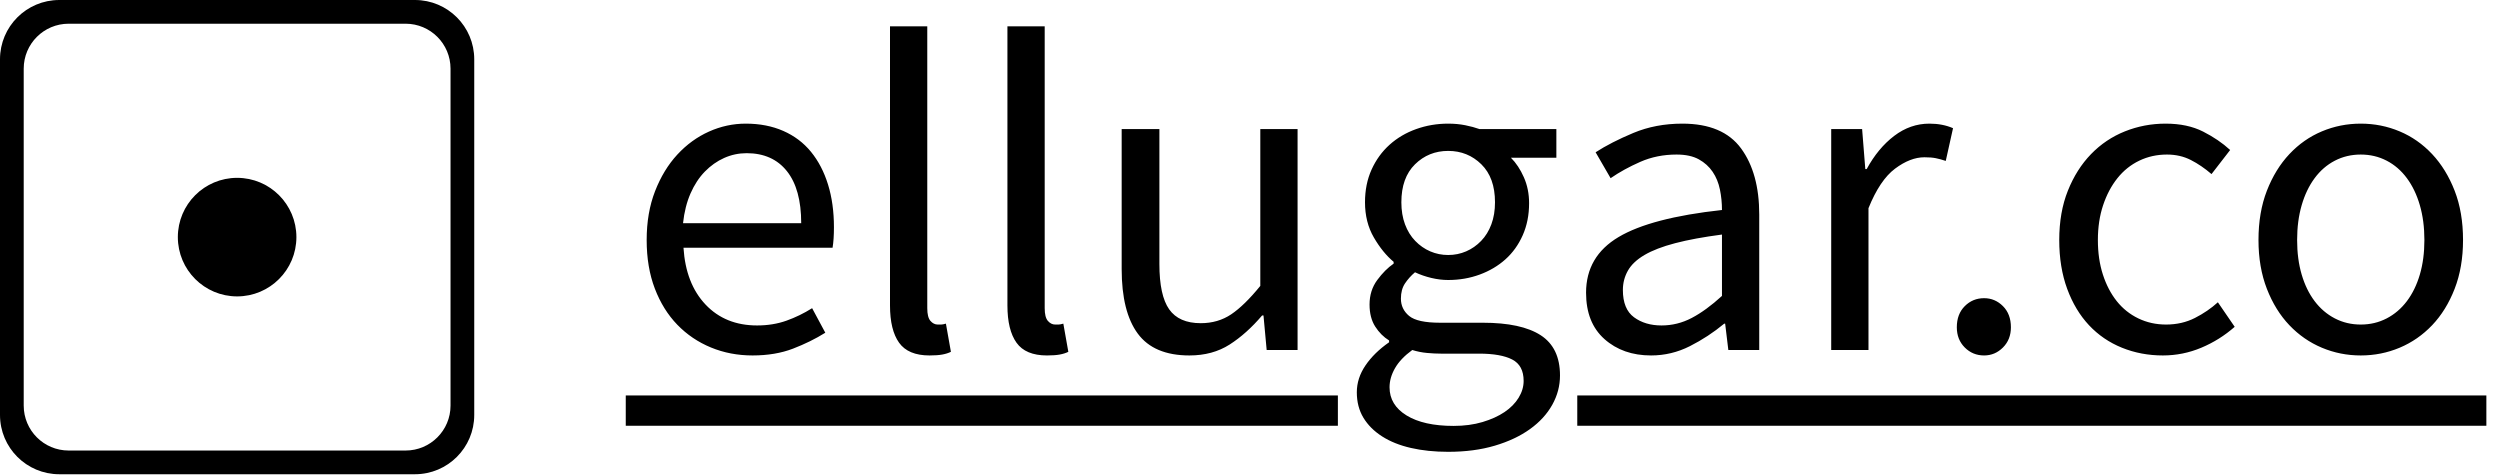
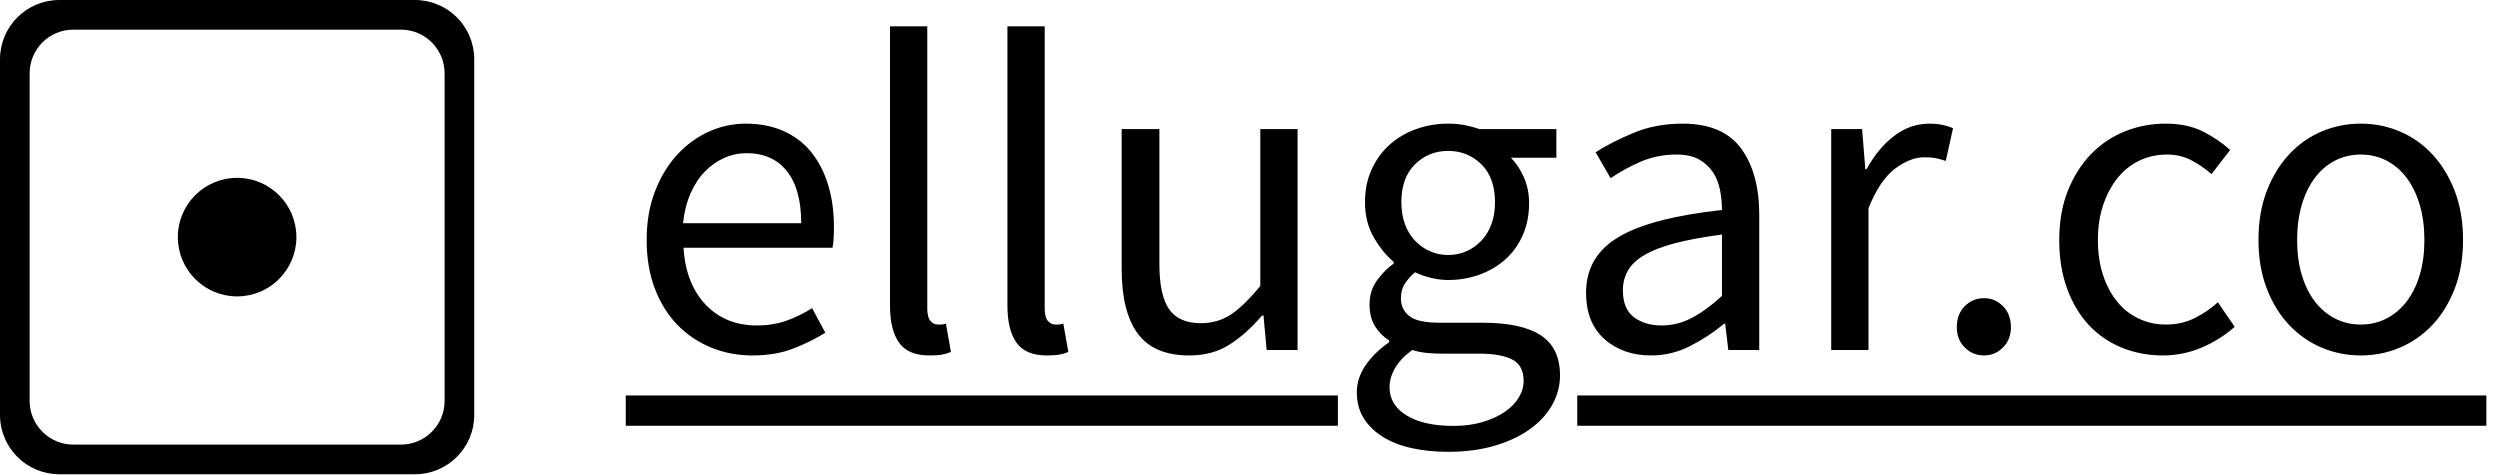
<svg xmlns="http://www.w3.org/2000/svg" width="1650px" height="313px" viewBox="0 0 1650 313" version="1.1">
  <defs />
  <g id="Web" stroke="none" stroke-width="1" fill="none" fill-rule="evenodd">
    <g id="logo" fill="#000000">
      <g id="ellugar_white">
-         <g>
-           <path d="M15.65,45.305 L15.65,267.695 C15.65,284.076 28.925,297.35 45.305,297.35 L267.695,297.35 C284.076,297.35 297.35,284.075 297.35,267.695 L297.35,45.305 C297.35,28.924 284.075,15.65 267.695,15.65 L45.305,15.65 C28.924,15.65 15.65,28.925 15.65,45.305 Z M0,39.127 C0,17.518 17.513,0 39.127,0 L273.873,0 C295.482,0 313,17.513 313,39.127 L313,273.873 C313,295.482 295.487,313 273.873,313 L39.127,313 C17.518,313 0,295.487 0,273.873 L0,39.127 Z" id="Border" fill-rule="nonzero" />
-           <circle id="Dot" cx="156.5" cy="156.5" r="39.125" />
+         <path d="M19.562,48.393 L19.562,264.607 C19.562,280.532 32.469,293.438 48.393,293.438 L264.607,293.438 C280.532,293.438 293.438,280.531 293.438,264.607 L293.438,48.393 C293.438,32.468 280.531,19.562 264.607,19.562 L48.393,19.562 C32.468,19.562 19.562,32.469 19.562,48.393 Z M0,39.127 C0,17.518 17.513,0 39.127,0 L273.873,0 C295.482,0 313,17.513 313,39.127 L313,273.873 C313,295.482 295.487,313 273.873,313 L39.127,313 C17.518,313 0,295.487 0,273.873 L0,39.127 Z" id="Border" fill-rule="nonzero" />
+         <circle id="Dot" fill-rule="evenodd" cx="156.5" cy="156.5" r="39.125" />
+       </g>
+       <g id="ellugar.co_text" transform="translate(413, 17)">
+         <path d="M13.8,141.4 C13.8,129.4 15.65,118.65 19.35,109.15 C23.05,99.65 27.95,91.6 34.05,85 C40.15,78.4 47.1,73.35 54.9,69.85 C62.7,66.35 70.8,64.6 79.2,64.6 C88.4,64.6 96.65,66.2 103.95,69.4 C111.25,72.6 117.35,77.2 122.25,83.2 C127.15,89.2 130.9,96.4 133.5,104.8 C136.1,113.2 137.4,122.6 137.4,133 C137.4,138.4 137.1,142.9 136.5,146.5 L38.1,146.5 C39.1,162.3 43.95,174.8 52.65,184 C61.35,193.2 72.7,197.8 86.7,197.8 C93.7,197.8 100.15,196.75 106.05,194.65 C111.95,192.55 117.6,189.8 123,186.4 L131.7,202.6 C125.3,206.6 118.2,210.1 110.4,213.1 C102.6,216.1 93.7,217.6 83.7,217.6 C73.9,217.6 64.75,215.85 56.25,212.35 C47.75,208.85 40.35,203.85 34.05,197.35 C27.75,190.85 22.8,182.9 19.2,173.5 C15.6,164.1 13.8,153.4 13.8,141.4 Z M115.8,130.3 C115.8,115.3 112.65,103.85 106.35,95.95 C100.05,88.05 91.2,84.1 79.8,84.1 C74.6,84.1 69.65,85.15 64.95,87.25 C60.25,89.35 56,92.35 52.2,96.25 C48.4,100.15 45.25,104.95 42.75,110.65 C40.25,116.35 38.6,122.9 37.8,130.3 L115.8,130.3 Z M174.4,0.4 L199,0.4 L199,186.4 C199,190.4 199.7,193.2 201.1,194.8 C202.5,196.4 204.1,197.2 205.9,197.2 L208.15,197.2 C208.85,197.2 209.9,197 211.3,196.6 L214.6,215.2 C213,216 211.1,216.6 208.9,217 C206.7,217.4 203.9,217.6 200.5,217.6 C191.1,217.6 184.4,214.8 180.4,209.2 C176.4,203.6 174.4,195.4 174.4,184.6 L174.4,0.4 Z M251.9,0.4 L276.5,0.4 L276.5,186.4 C276.5,190.4 277.2,193.2 278.6,194.8 C280,196.4 281.6,197.2 283.4,197.2 L285.65,197.2 C286.35,197.2 287.4,197 288.8,196.6 L292.1,215.2 C290.5,216 288.6,216.6 286.4,217 C284.2,217.4 281.4,217.6 278,217.6 C268.6,217.6 261.9,214.8 257.9,209.2 C253.9,203.6 251.9,195.4 251.9,184.6 L251.9,0.4 Z M327.3,68.2 L352.2,68.2 L352.2,157.3 C352.2,171.1 354.35,181.05 358.65,187.15 C362.95,193.25 369.9,196.3 379.5,196.3 C387.1,196.3 393.8,194.35 399.6,190.45 C405.4,186.55 411.8,180.3 418.8,171.7 L418.8,68.2 L443.4,68.2 L443.4,214 L423,214 L420.9,191.2 L420,191.2 C413.2,199.2 406.05,205.6 398.55,210.4 C391.05,215.2 382.2,217.6 372,217.6 C356.4,217.6 345.05,212.8 337.95,203.2 C330.85,193.6 327.3,179.4 327.3,160.6 L327.3,68.2 Z M504.1,238.6 C504.1,246.4 507.85,252.6 515.35,257.2 C522.85,261.8 533.2,264.1 546.4,264.1 C553.4,264.1 559.75,263.25 565.45,261.55 C571.15,259.85 576,257.65 580,254.95 C584,252.25 587.1,249.1 589.3,245.5 C591.5,241.9 592.6,238.2 592.6,234.4 C592.6,227.6 590.1,222.9 585.1,220.3 C580.1,217.7 572.8,216.4 563.2,216.4 L538,216.4 C535.2,216.4 532.15,216.25 528.85,215.95 C525.55,215.65 522.3,215 519.1,214 C513.9,217.8 510.1,221.8 507.7,226 C505.3,230.2 504.1,234.4 504.1,238.6 Z M482.5,241.9 C482.5,235.7 484.4,229.8 488.2,224.2 C492,218.6 497.2,213.5 503.8,208.9 L503.8,207.7 C500.2,205.5 497.15,202.45 494.65,198.55 C492.15,194.65 490.9,189.8 490.9,184 C490.9,177.8 492.6,172.4 496,167.8 C499.4,163.2 503,159.6 506.8,157 L506.8,155.8 C502,151.8 497.65,146.45 493.75,139.75 C489.85,133.05 487.9,125.3 487.9,116.5 C487.9,108.5 489.35,101.3 492.25,94.9 C495.15,88.5 499.1,83.05 504.1,78.55 C509.1,74.05 514.95,70.6 521.65,68.2 C528.35,65.8 535.4,64.6 542.8,64.6 C546.8,64.6 550.55,64.95 554.05,65.65 C557.55,66.35 560.7,67.2 563.5,68.2 L614.2,68.2 L614.2,87.1 L584.2,87.1 C587.6,90.5 590.45,94.8 592.75,100 C595.05,105.2 596.2,110.9 596.2,117.1 C596.2,124.9 594.8,131.95 592,138.25 C589.2,144.55 585.4,149.85 580.6,154.15 C575.8,158.45 570.15,161.8 563.65,164.2 C557.15,166.6 550.2,167.8 542.8,167.8 C539.2,167.8 535.5,167.35 531.7,166.45 C527.9,165.55 524.3,164.3 520.9,162.7 C518.3,164.9 516.1,167.35 514.3,170.05 C512.5,172.75 511.6,176.1 511.6,180.1 C511.6,184.7 513.4,188.5 517,191.5 C520.6,194.5 527.4,196 537.4,196 L565.6,196 C582.6,196 595.35,198.75 603.85,204.25 C612.35,209.75 616.6,218.6 616.6,230.8 C616.6,237.6 614.9,244.05 611.5,250.15 C608.1,256.25 603.2,261.6 596.8,266.2 C590.4,270.8 582.65,274.45 573.55,277.15 C564.45,279.85 554.2,281.2 542.8,281.2 C533.8,281.2 525.6,280.35 518.2,278.65 C510.8,276.95 504.45,274.4 499.15,271 C493.85,267.6 489.75,263.5 486.85,258.7 C483.95,253.9 482.5,248.3 482.5,241.9 Z M542.8,151.3 C547,151.3 550.95,150.5 554.65,148.9 C558.35,147.3 561.65,145 564.55,142 C567.45,139 569.7,135.35 571.3,131.05 C572.9,126.75 573.7,121.9 573.7,116.5 C573.7,105.7 570.7,97.35 564.7,91.45 C558.7,85.55 551.4,82.6 542.8,82.6 C534.2,82.6 526.9,85.55 520.9,91.45 C514.9,97.35 511.9,105.7 511.9,116.5 C511.9,121.9 512.7,126.75 514.3,131.05 C515.9,135.35 518.15,139 521.05,142 C523.95,145 527.25,147.3 530.95,148.9 C534.65,150.5 538.6,151.3 542.8,151.3 Z M633.8,176.2 C633.8,160.2 640.95,147.95 655.25,139.45 C669.55,130.95 692.3,125 723.5,121.6 C723.5,117 723.05,112.5 722.15,108.1 C721.25,103.7 719.65,99.8 717.35,96.4 C715.05,93 712,90.25 708.2,88.15 C704.4,86.05 699.5,85 693.5,85 C684.9,85 676.95,86.6 669.65,89.8 C662.35,93 655.8,96.6 650,100.6 L640.1,83.5 C646.9,79.1 655.2,74.85 665,70.75 C674.8,66.65 685.6,64.6 697.4,64.6 C715.2,64.6 728.1,70.05 736.1,80.95 C744.1,91.85 748.1,106.4 748.1,124.6 L748.1,214 L727.7,214 L725.6,196.6 L725,196.6 C718,202.4 710.45,207.35 702.35,211.45 C694.25,215.55 685.7,217.6 676.7,217.6 C664.3,217.6 654.05,214 645.95,206.8 C637.85,199.6 633.8,189.4 633.8,176.2 Z M658.1,174.4 C658.1,182.8 660.55,188.8 665.45,192.4 C670.35,196 676.4,197.8 683.6,197.8 C690.6,197.8 697.25,196.15 703.55,192.85 C709.85,189.55 716.5,184.7 723.5,178.3 L723.5,137.8 C711.3,139.4 701,141.3 692.6,143.5 C684.2,145.7 677.45,148.3 672.35,151.3 C667.25,154.3 663.6,157.75 661.4,161.65 C659.2,165.55 658.1,169.8 658.1,174.4 Z M795.6,68.2 L816,68.2 L818.1,94.6 L819,94.6 C824,85.4 830.05,78.1 837.15,72.7 C844.25,67.3 852,64.6 860.4,64.6 C866.2,64.6 871.4,65.6 876,67.6 L871.2,89.2 C868.8,88.4 866.6,87.8 864.6,87.4 C862.6,87 860.1,86.8 857.1,86.8 C850.9,86.8 844.45,89.3 837.75,94.3 C831.05,99.3 825.2,108 820.2,120.4 L820.2,214 L795.6,214 L795.6,68.2 Z M878.5,199 C878.5,193.2 880.25,188.55 883.75,185.05 C887.25,181.55 891.5,179.8 896.5,179.8 C901.3,179.8 905.45,181.55 908.95,185.05 C912.45,188.55 914.2,193.2 914.2,199 C914.2,204.4 912.45,208.85 908.95,212.35 C905.45,215.85 901.3,217.6 896.5,217.6 C891.5,217.6 887.25,215.85 883.75,212.35 C880.25,208.85 878.5,204.4 878.5,199 Z M946.1,141.4 C946.1,129.2 948,118.35 951.8,108.85 C955.6,99.35 960.7,91.3 967.1,84.7 C973.5,78.1 980.95,73.1 989.45,69.7 C997.95,66.3 1006.9,64.6 1016.3,64.6 C1025.9,64.6 1034.15,66.35 1041.05,69.85 C1047.95,73.35 1053.9,77.4 1058.9,82 L1046.6,97.9 C1042.2,94.1 1037.65,91 1032.95,88.6 C1028.25,86.2 1023,85 1017.2,85 C1010.6,85 1004.5,86.35 998.9,89.05 C993.3,91.75 988.5,95.6 984.5,100.6 C980.5,105.6 977.35,111.55 975.05,118.45 C972.75,125.35 971.6,133 971.6,141.4 C971.6,149.8 972.7,157.4 974.9,164.2 C977.1,171 980.15,176.85 984.05,181.75 C987.95,186.65 992.7,190.45 998.3,193.15 C1003.9,195.85 1010,197.2 1016.6,197.2 C1023.6,197.2 1029.95,195.75 1035.65,192.85 C1041.35,189.95 1046.4,186.5 1050.8,182.5 L1061.9,198.7 C1055.3,204.5 1047.95,209.1 1039.85,212.5 C1031.75,215.9 1023.3,217.6 1014.5,217.6 C1004.9,217.6 995.9,215.9 987.5,212.5 C979.1,209.1 971.85,204.15 965.75,197.65 C959.65,191.15 954.85,183.15 951.35,173.65 C947.85,164.15 946.1,153.4 946.1,141.4 Z M1077.6,141.4 C1077.6,129.2 1079.45,118.35 1083.15,108.85 C1086.85,99.35 1091.8,91.3 1098,84.7 C1104.2,78.1 1111.35,73.1 1119.45,69.7 C1127.55,66.3 1136.1,64.6 1145.1,64.6 C1154.1,64.6 1162.65,66.3 1170.75,69.7 C1178.85,73.1 1186,78.1 1192.2,84.7 C1198.4,91.3 1203.35,99.35 1207.05,108.85 C1210.75,118.35 1212.6,129.2 1212.6,141.4 C1212.6,153.4 1210.75,164.15 1207.05,173.65 C1203.35,183.15 1198.4,191.15 1192.2,197.65 C1186,204.15 1178.85,209.1 1170.75,212.5 C1162.65,215.9 1154.1,217.6 1145.1,217.6 C1136.1,217.6 1127.55,215.9 1119.45,212.5 C1111.35,209.1 1104.2,204.15 1098,197.65 C1091.8,191.15 1086.85,183.15 1083.15,173.65 C1079.45,164.15 1077.6,153.4 1077.6,141.4 Z M1103.1,141.4 C1103.1,149.8 1104.1,157.4 1106.1,164.2 C1108.1,171 1110.95,176.85 1114.65,181.75 C1118.35,186.65 1122.8,190.45 1128,193.15 C1133.2,195.85 1138.9,197.2 1145.1,197.2 C1151.3,197.2 1157,195.85 1162.2,193.15 C1167.4,190.45 1171.85,186.65 1175.55,181.75 C1179.25,176.85 1182.1,171 1184.1,164.2 C1186.1,157.4 1187.1,149.8 1187.1,141.4 C1187.1,133 1186.1,125.35 1184.1,118.45 C1182.1,111.55 1179.25,105.6 1175.55,100.6 C1171.85,95.6 1167.4,91.75 1162.2,89.05 C1157,86.35 1151.3,85 1145.1,85 C1138.9,85 1133.2,86.35 1128,89.05 C1122.8,91.75 1118.35,95.6 1114.65,100.6 C1110.95,105.6 1108.1,111.55 1106.1,118.45 C1104.1,125.35 1103.1,133 1103.1,141.4 Z" id="ellugar.co" />
+         <g id="Underline" stroke-width="1" transform="translate(0, 244)">
+           <rect id="2" x="0" y="0" width="470" height="20" />
+           <rect id="1" x="628" y="0" width="600" height="20" />
        </g>
-       </g>
-       <path d="M426.8,158.4 C426.8,146.4 428.65,135.65 432.35,126.15 C436.05,116.65 440.95,108.6 447.05,102 C453.15,95.4 460.1,90.35 467.9,86.85 C475.7,83.35 483.8,81.6 492.2,81.6 C501.4,81.6 509.65,83.2 516.95,86.4 C524.25,89.6 530.35,94.2 535.25,100.2 C540.15,106.2 543.9,113.4 546.5,121.8 C549.1,130.2 550.4,139.6 550.4,150 C550.4,155.4 550.1,159.9 549.5,163.5 L451.1,163.5 C452.1,179.3 456.95,191.8 465.65,201 C474.35,210.2 485.7,214.8 499.7,214.8 C506.7,214.8 513.15,213.75 519.05,211.65 C524.95,209.55 530.6,206.8 536,203.4 L544.7,219.6 C538.3,223.6 531.2,227.1 523.4,230.1 C515.6,233.1 506.7,234.6 496.7,234.6 C486.9,234.6 477.75,232.85 469.25,229.35 C460.75,225.85 453.35,220.85 447.05,214.35 C440.75,207.85 435.8,199.9 432.2,190.5 C428.6,181.1 426.8,170.4 426.8,158.4 Z M528.8,147.3 C528.8,132.3 525.65,120.85 519.35,112.95 C513.05,105.05 504.2,101.1 492.8,101.1 C487.6,101.1 482.65,102.15 477.95,104.25 C473.25,106.35 469,109.35 465.2,113.25 C461.4,117.15 458.25,121.95 455.75,127.65 C453.25,133.35 451.6,139.9 450.8,147.3 L528.8,147.3 Z M587.4,17.4 L612,17.4 L612,203.4 C612,207.4 612.7,210.2 614.1,211.8 C615.5,213.4 617.1,214.2 618.9,214.2 L621.15,214.2 C621.85,214.2 622.9,214 624.3,213.6 L627.6,232.2 C626,233 624.1,233.6 621.9,234 C619.7,234.4 616.9,234.6 613.5,234.6 C604.1,234.6 597.4,231.8 593.4,226.2 C589.4,220.6 587.4,212.4 587.4,201.6 L587.4,17.4 Z M664.9,17.4 L689.5,17.4 L689.5,203.4 C689.5,207.4 690.2,210.2 691.6,211.8 C693,213.4 694.6,214.2 696.4,214.2 L698.65,214.2 C699.35,214.2 700.4,214 701.8,213.6 L705.1,232.2 C703.5,233 701.6,233.6 699.4,234 C697.2,234.4 694.4,234.6 691,234.6 C681.6,234.6 674.9,231.8 670.9,226.2 C666.9,220.6 664.9,212.4 664.9,201.6 L664.9,17.4 Z M740.3,85.2 L765.2,85.2 L765.2,174.3 C765.2,188.1 767.35,198.05 771.65,204.15 C775.95,210.25 782.9,213.3 792.5,213.3 C800.1,213.3 806.8,211.35 812.6,207.45 C818.4,203.55 824.8,197.3 831.8,188.7 L831.8,85.2 L856.4,85.2 L856.4,231 L836,231 L833.9,208.2 L833,208.2 C826.2,216.2 819.05,222.6 811.55,227.4 C804.05,232.2 795.2,234.6 785,234.6 C769.4,234.6 758.05,229.8 750.95,220.2 C743.85,210.6 740.3,196.4 740.3,177.6 L740.3,85.2 Z M917.1,255.6 C917.1,263.4 920.85,269.6 928.35,274.2 C935.85,278.8 946.2,281.1 959.4,281.1 C966.4,281.1 972.75,280.25 978.45,278.55 C984.15,276.85 989,274.65 993,271.95 C997,269.25 1000.1,266.1 1002.3,262.5 C1004.5,258.9 1005.6,255.2 1005.6,251.4 C1005.6,244.6 1003.1,239.9 998.1,237.3 C993.1,234.7 985.8,233.4 976.2,233.4 L951,233.4 C948.2,233.4 945.15,233.25 941.85,232.95 C938.55,232.65 935.3,232 932.1,231 C926.9,234.8 923.1,238.8 920.7,243 C918.3,247.2 917.1,251.4 917.1,255.6 Z M895.5,258.9 C895.5,252.7 897.4,246.8 901.2,241.2 C905,235.6 910.2,230.5 916.8,225.9 L916.8,224.7 C913.2,222.5 910.15,219.45 907.65,215.55 C905.15,211.65 903.9,206.8 903.9,201 C903.9,194.8 905.6,189.4 909,184.8 C912.4,180.2 916,176.6 919.8,174 L919.8,172.8 C915,168.8 910.65,163.45 906.75,156.75 C902.85,150.05 900.9,142.3 900.9,133.5 C900.9,125.5 902.35,118.3 905.25,111.9 C908.15,105.5 912.1,100.05 917.1,95.55 C922.1,91.05 927.95,87.6 934.65,85.2 C941.35,82.8 948.4,81.6 955.8,81.6 C959.8,81.6 963.55,81.95 967.05,82.65 C970.55,83.35 973.7,84.2 976.5,85.2 L1027.2,85.2 L1027.2,104.1 L997.2,104.1 C1000.6,107.5 1003.45,111.8 1005.75,117 C1008.05,122.2 1009.2,127.9 1009.2,134.1 C1009.2,141.9 1007.8,148.95 1005,155.25 C1002.2,161.55 998.4,166.85 993.6,171.15 C988.8,175.45 983.15,178.8 976.65,181.2 C970.15,183.6 963.2,184.8 955.8,184.8 C952.2,184.8 948.5,184.35 944.7,183.45 C940.9,182.55 937.3,181.3 933.9,179.7 C931.3,181.9 929.1,184.35 927.3,187.05 C925.5,189.75 924.6,193.1 924.6,197.1 C924.6,201.7 926.4,205.5 930,208.5 C933.6,211.5 940.4,213 950.4,213 L978.6,213 C995.6,213 1008.35,215.75 1016.85,221.25 C1025.35,226.75 1029.6,235.6 1029.6,247.8 C1029.6,254.6 1027.9,261.05 1024.5,267.15 C1021.1,273.25 1016.2,278.6 1009.8,283.2 C1003.4,287.8 995.65,291.45 986.55,294.15 C977.45,296.85 967.2,298.2 955.8,298.2 C946.8,298.2 938.6,297.35 931.2,295.65 C923.8,293.95 917.45,291.4 912.15,288 C906.85,284.6 902.75,280.5 899.85,275.7 C896.95,270.9 895.5,265.3 895.5,258.9 Z M955.8,168.3 C960,168.3 963.95,167.5 967.65,165.9 C971.35,164.3 974.65,162 977.55,159 C980.45,156 982.7,152.35 984.3,148.05 C985.9,143.75 986.7,138.9 986.7,133.5 C986.7,122.7 983.7,114.35 977.7,108.45 C971.7,102.55 964.4,99.6 955.8,99.6 C947.2,99.6 939.9,102.55 933.9,108.45 C927.9,114.35 924.9,122.7 924.9,133.5 C924.9,138.9 925.7,143.75 927.3,148.05 C928.9,152.35 931.15,156 934.05,159 C936.95,162 940.25,164.3 943.95,165.9 C947.65,167.5 951.6,168.3 955.8,168.3 Z M1046.8,193.2 C1046.8,177.2 1053.95,164.95 1068.25,156.45 C1082.55,147.95 1105.3,142 1136.5,138.6 C1136.5,134 1136.05,129.5 1135.15,125.1 C1134.25,120.7 1132.65,116.8 1130.35,113.4 C1128.05,110 1125,107.25 1121.2,105.15 C1117.4,103.05 1112.5,102 1106.5,102 C1097.9,102 1089.95,103.6 1082.65,106.8 C1075.35,110 1068.8,113.6 1063,117.6 L1053.1,100.5 C1059.9,96.1 1068.2,91.85 1078,87.75 C1087.8,83.65 1098.6,81.6 1110.4,81.6 C1128.2,81.6 1141.1,87.05 1149.1,97.95 C1157.1,108.85 1161.1,123.4 1161.1,141.6 L1161.1,231 L1140.7,231 L1138.6,213.6 L1138,213.6 C1131,219.4 1123.45,224.35 1115.35,228.45 C1107.25,232.55 1098.7,234.6 1089.7,234.6 C1077.3,234.6 1067.05,231 1058.95,223.8 C1050.85,216.6 1046.8,206.4 1046.8,193.2 Z M1071.1,191.4 C1071.1,199.8 1073.55,205.8 1078.45,209.4 C1083.35,213 1089.4,214.8 1096.6,214.8 C1103.6,214.8 1110.25,213.15 1116.55,209.85 C1122.85,206.55 1129.5,201.7 1136.5,195.3 L1136.5,154.8 C1124.3,156.4 1114,158.3 1105.6,160.5 C1097.2,162.7 1090.45,165.3 1085.35,168.3 C1080.25,171.3 1076.6,174.75 1074.4,178.65 C1072.2,182.55 1071.1,186.8 1071.1,191.4 Z M1208.6,85.2 L1229,85.2 L1231.1,111.6 L1232,111.6 C1237,102.4 1243.05,95.1 1250.15,89.7 C1257.25,84.3 1265,81.6 1273.4,81.6 C1279.2,81.6 1284.4,82.6 1289,84.6 L1284.2,106.2 C1281.8,105.4 1279.6,104.8 1277.6,104.4 C1275.6,104 1273.1,103.8 1270.1,103.8 C1263.9,103.8 1257.45,106.3 1250.75,111.3 C1244.05,116.3 1238.2,125 1233.2,137.4 L1233.2,231 L1208.6,231 L1208.6,85.2 Z M1291.5,216 C1291.5,210.2 1293.25,205.55 1296.75,202.05 C1300.25,198.55 1304.5,196.8 1309.5,196.8 C1314.3,196.8 1318.45,198.55 1321.95,202.05 C1325.45,205.55 1327.2,210.2 1327.2,216 C1327.2,221.4 1325.45,225.85 1321.95,229.35 C1318.45,232.85 1314.3,234.6 1309.5,234.6 C1304.5,234.6 1300.25,232.85 1296.75,229.35 C1293.25,225.85 1291.5,221.4 1291.5,216 Z M1359.1,158.4 C1359.1,146.2 1361,135.35 1364.8,125.85 C1368.6,116.35 1373.7,108.3 1380.1,101.7 C1386.5,95.1 1393.95,90.1 1402.45,86.7 C1410.95,83.3 1419.9,81.6 1429.3,81.6 C1438.9,81.6 1447.15,83.35 1454.05,86.85 C1460.95,90.35 1466.9,94.4 1471.9,99 L1459.6,114.9 C1455.2,111.1 1450.65,108 1445.95,105.6 C1441.25,103.2 1436,102 1430.2,102 C1423.6,102 1417.5,103.35 1411.9,106.05 C1406.3,108.75 1401.5,112.6 1397.5,117.6 C1393.5,122.6 1390.35,128.55 1388.05,135.45 C1385.75,142.35 1384.6,150 1384.6,158.4 C1384.6,166.8 1385.7,174.4 1387.9,181.2 C1390.1,188 1393.15,193.85 1397.05,198.75 C1400.95,203.65 1405.7,207.45 1411.3,210.15 C1416.9,212.85 1423,214.2 1429.6,214.2 C1436.6,214.2 1442.95,212.75 1448.65,209.85 C1454.35,206.95 1459.4,203.5 1463.8,199.5 L1474.9,215.7 C1468.3,221.5 1460.95,226.1 1452.85,229.5 C1444.75,232.9 1436.3,234.6 1427.5,234.6 C1417.9,234.6 1408.9,232.9 1400.5,229.5 C1392.1,226.1 1384.85,221.15 1378.75,214.65 C1372.65,208.15 1367.85,200.15 1364.35,190.65 C1360.85,181.15 1359.1,170.4 1359.1,158.4 Z M1490.6,158.4 C1490.6,146.2 1492.45,135.35 1496.15,125.85 C1499.85,116.35 1504.8,108.3 1511,101.7 C1517.2,95.1 1524.35,90.1 1532.45,86.7 C1540.55,83.3 1549.1,81.6 1558.1,81.6 C1567.1,81.6 1575.65,83.3 1583.75,86.7 C1591.85,90.1 1599,95.1 1605.2,101.7 C1611.4,108.3 1616.35,116.35 1620.05,125.85 C1623.75,135.35 1625.6,146.2 1625.6,158.4 C1625.6,170.4 1623.75,181.15 1620.05,190.65 C1616.35,200.15 1611.4,208.15 1605.2,214.65 C1599,221.15 1591.85,226.1 1583.75,229.5 C1575.65,232.9 1567.1,234.6 1558.1,234.6 C1549.1,234.6 1540.55,232.9 1532.45,229.5 C1524.35,226.1 1517.2,221.15 1511,214.65 C1504.8,208.15 1499.85,200.15 1496.15,190.65 C1492.45,181.15 1490.6,170.4 1490.6,158.4 Z M1516.1,158.4 C1516.1,166.8 1517.1,174.4 1519.1,181.2 C1521.1,188 1523.95,193.85 1527.65,198.75 C1531.35,203.65 1535.8,207.45 1541,210.15 C1546.2,212.85 1551.9,214.2 1558.1,214.2 C1564.3,214.2 1570,212.85 1575.2,210.15 C1580.4,207.45 1584.85,203.65 1588.55,198.75 C1592.25,193.85 1595.1,188 1597.1,181.2 C1599.1,174.4 1600.1,166.8 1600.1,158.4 C1600.1,150 1599.1,142.35 1597.1,135.45 C1595.1,128.55 1592.25,122.6 1588.55,117.6 C1584.85,112.6 1580.4,108.75 1575.2,106.05 C1570,103.35 1564.3,102 1558.1,102 C1551.9,102 1546.2,103.35 1541,106.05 C1535.8,108.75 1531.35,112.6 1527.65,117.6 C1523.95,122.6 1521.1,128.55 1519.1,135.45 C1517.1,142.35 1516.1,150 1516.1,158.4 Z" id="ellugar.co" />
-       <g id="Underline" transform="translate(413, 261)">
-         <rect id="2" x="0" y="0" width="470" height="20" />
-         <rect id="1" x="628" y="0" width="600" height="20" />
      </g>
    </g>
  </g>
</svg>
